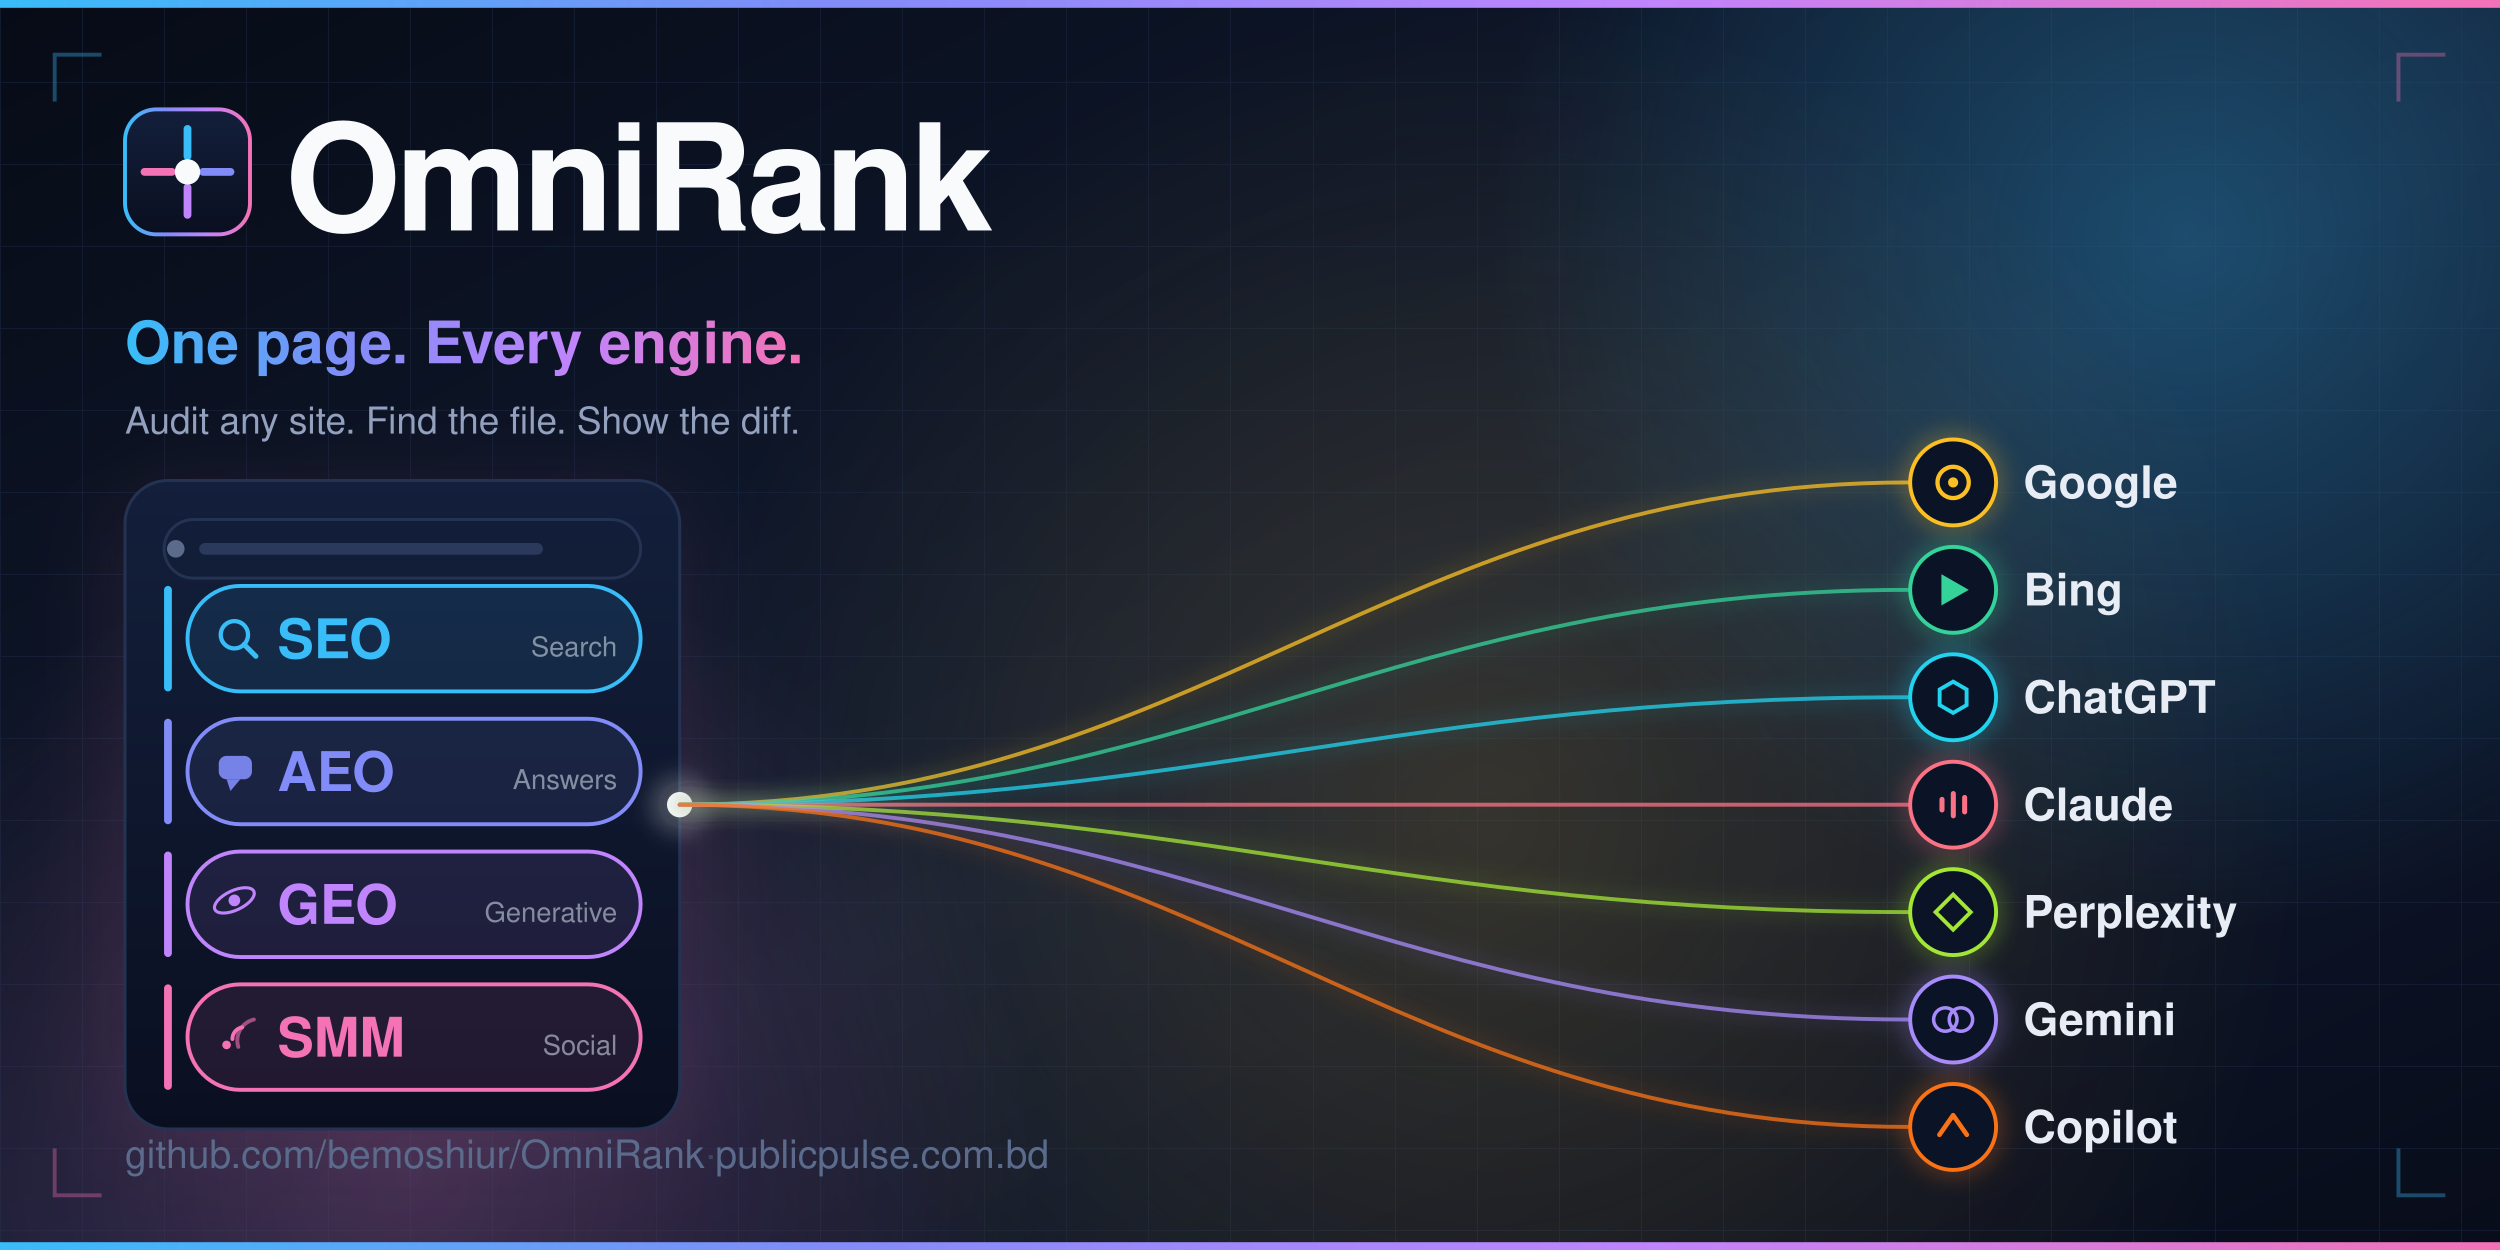
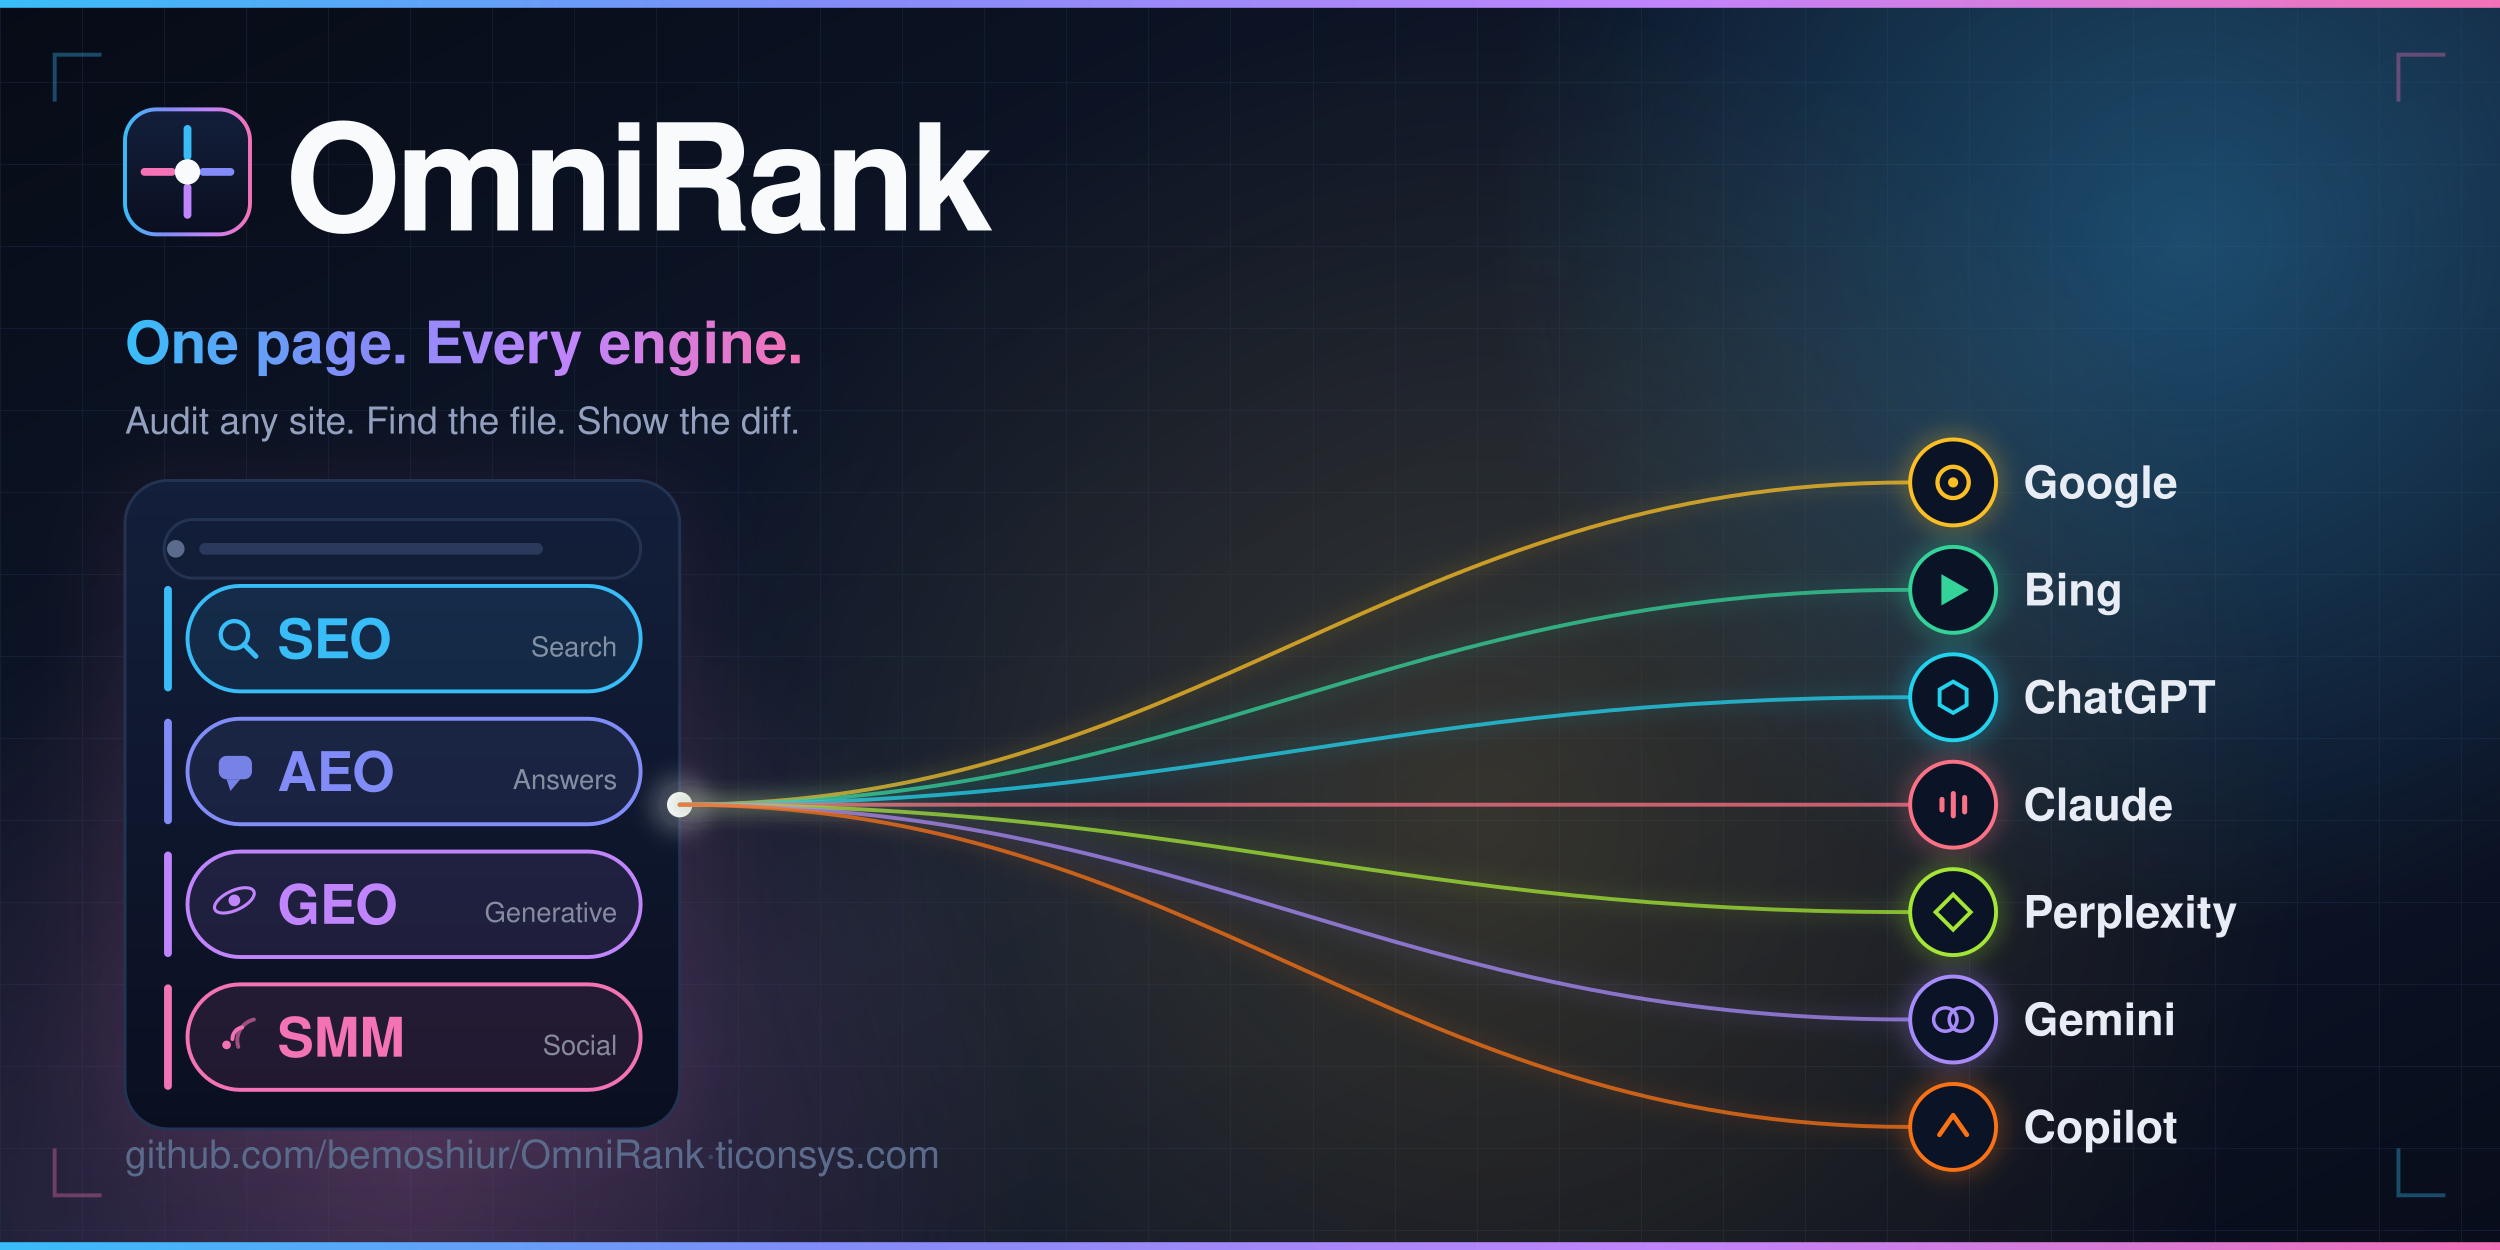
<svg xmlns="http://www.w3.org/2000/svg" width="1280" height="640" viewBox="0 0 1280 640" role="img" aria-label="OmniRank — One page. Every engine.">
  <defs>
    <linearGradient id="bg" x1="0" y1="0" x2="1" y2="1">
      <stop offset="0%" stop-color="#070B16" />
      <stop offset="55%" stop-color="#111C33" />
      <stop offset="100%" stop-color="#080C1A" />
    </linearGradient>
    <linearGradient id="accent" x1="0" y1="0" x2="1" y2="0">
      <stop offset="0%" stop-color="#38BDF8" />
      <stop offset="33%" stop-color="#818CF8" />
      <stop offset="66%" stop-color="#C084FC" />
      <stop offset="100%" stop-color="#F472B6" />
    </linearGradient>
    <linearGradient id="panel" x1="0" y1="0" x2="0" y2="1">
      <stop offset="0%" stop-color="#131F3B" />
      <stop offset="100%" stop-color="#0A0F20" />
    </linearGradient>
    <radialGradient id="glowCyan" cx="0.5" cy="0.5" r="0.5">
      <stop offset="0%" stop-color="#38BDF8" stop-opacity="0.30" />
      <stop offset="100%" stop-color="#38BDF8" stop-opacity="0" />
    </radialGradient>
    <radialGradient id="glowPink" cx="0.5" cy="0.5" r="0.5">
      <stop offset="0%" stop-color="#F472B6" stop-opacity="0.22" />
      <stop offset="100%" stop-color="#F472B6" stop-opacity="0" />
    </radialGradient>
    <radialGradient id="glowAmber" cx="0.5" cy="0.5" r="0.5">
      <stop offset="0%" stop-color="#FBBF24" stop-opacity="0.16" />
      <stop offset="100%" stop-color="#FBBF24" stop-opacity="0" />
    </radialGradient>
    <pattern id="grid" width="42" height="42" patternUnits="userSpaceOnUse">
      <path d="M42 0H0V42" fill="none" stroke="#1B2740" stroke-width="1" />
    </pattern>
    <filter id="blurTight" x="-100%" y="-100%" width="300%" height="300%">
      <feGaussianBlur stdDeviation="5" />
    </filter>
    <filter id="blurCard" x="-60%" y="-60%" width="220%" height="220%">
      <feGaussianBlur stdDeviation="22" />
    </filter>
  </defs>
  <rect width="1280" height="640" fill="url(#bg)" />
  <rect width="1280" height="640" fill="url(#grid)" opacity="0.55" />
  <circle cx="1120" cy="120" r="360" fill="url(#glowCyan)" />
  <circle cx="210" cy="600" r="320" fill="url(#glowPink)" />
  <circle cx="760" cy="420" r="420" fill="url(#glowAmber)" />
  <g transform="translate(64,56)">
    <rect width="64" height="64" rx="16" fill="url(#panel)" stroke="url(#accent)" stroke-width="2" />
    <g stroke-linecap="round">
      <line x1="32" y1="10" x2="32" y2="24" stroke="#38BDF8" stroke-width="4" />
      <line x1="54" y1="32" x2="40" y2="32" stroke="#818CF8" stroke-width="4" />
      <line x1="32" y1="54" x2="32" y2="40" stroke="#C084FC" stroke-width="4" />
      <line x1="10" y1="32" x2="24" y2="32" stroke="#F472B6" stroke-width="4" />
    </g>
    <circle cx="32" cy="32" r="6.5" fill="#F8FAFC" />
  </g>
  <text x="146" y="118" font-family="Helvetica Neue, Helvetica, Arial, sans-serif" font-size="76" font-weight="800" fill="#F8FAFC" letter-spacing="-2.5">OmniRank</text>
  <text x="64" y="186" font-family="Helvetica Neue, Helvetica, Arial, sans-serif" font-size="30" font-weight="600" fill="url(#accent)">One page. Every engine.</text>
  <text x="64" y="222" font-family="Helvetica Neue, Helvetica, Arial, sans-serif" font-size="19" fill="#93A1BE">Audit any site. Find the file. Show the diff.</text>
  <rect x="58" y="252" width="296" height="332" rx="26" fill="#F472B6" opacity="0.10" filter="url(#blurCard)" />
  <rect x="64" y="246" width="284" height="332" rx="22" fill="url(#panel)" stroke="#243352" stroke-width="1.5" />
  <circle cx="90" cy="281" r="4.5" fill="#5B6B8C" />
  <rect x="84" y="266" width="244" height="30" rx="15" fill="none" stroke="#243352" stroke-width="1.5" />
  <rect x="102" y="278" width="176" height="6" rx="3" fill="#2B3A5C" />
  <g transform="translate(0,300)">
    <rect x="84" y="0" width="4" height="54" rx="2" fill="#38BDF8" />
    <rect x="96" y="0" width="232" height="54" rx="27" fill="#38BDF8" fill-opacity="0.10" stroke="#38BDF8" stroke-width="2" />
    <circle cx="120" cy="25" r="7" fill="none" stroke="#38BDF8" stroke-width="2.2" />
    <line x1="125" y1="30" x2="131" y2="36" stroke="#38BDF8" stroke-width="2.6" stroke-linecap="round" />
    <text x="142" y="37" font-family="Helvetica Neue, Helvetica, Arial, sans-serif" font-size="28" font-weight="800" fill="#38BDF8">SEO</text>
    <text x="316" y="36" text-anchor="end" font-family="Helvetica Neue, Helvetica, Arial, sans-serif" font-size="14" font-weight="500" fill="#CBD5E1" opacity="0.6">Search</text>
  </g>
  <g transform="translate(0,368)">
    <rect x="84" y="0" width="4" height="54" rx="2" fill="#818CF8" />
    <rect x="96" y="0" width="232" height="54" rx="27" fill="#818CF8" fill-opacity="0.10" stroke="#818CF8" stroke-width="2" />
    <rect x="112" y="19" width="17" height="12" rx="4" fill="#818CF8" fill-opacity="0.9" />
    <path d="M116 31 L123 31 L118 37 Z" fill="#818CF8" fill-opacity="0.9" />
    <text x="142" y="37" font-family="Helvetica Neue, Helvetica, Arial, sans-serif" font-size="28" font-weight="800" fill="#818CF8">AEO</text>
    <text x="316" y="36" text-anchor="end" font-family="Helvetica Neue, Helvetica, Arial, sans-serif" font-size="14" font-weight="500" fill="#CBD5E1" opacity="0.6">Answers</text>
  </g>
  <g transform="translate(0,436)">
    <rect x="84" y="0" width="4" height="54" rx="2" fill="#C084FC" />
    <rect x="96" y="0" width="232" height="54" rx="27" fill="#C084FC" fill-opacity="0.10" stroke="#C084FC" stroke-width="2" />
    <circle cx="120" cy="25" r="3" fill="#C084FC" />
    <ellipse cx="120" cy="25" rx="11" ry="5" fill="none" stroke="#C084FC" stroke-width="1.6" transform="rotate(-25 120 25)" />
    <text x="142" y="37" font-family="Helvetica Neue, Helvetica, Arial, sans-serif" font-size="28" font-weight="800" fill="#C084FC">GEO</text>
    <text x="316" y="36" text-anchor="end" font-family="Helvetica Neue, Helvetica, Arial, sans-serif" font-size="14" font-weight="500" fill="#CBD5E1" opacity="0.6">Generative</text>
  </g>
  <g transform="translate(0,504)">
    <rect x="84" y="0" width="4" height="54" rx="2" fill="#F472B6" />
    <rect x="96" y="0" width="232" height="54" rx="27" fill="#F472B6" fill-opacity="0.10" stroke="#F472B6" stroke-width="2" />
    <circle cx="116" cy="31" r="2.2" fill="#F472B6" />
    <path d="M119 28 A6 6 0 0 1 124 22" stroke="#F472B6" stroke-width="2" fill="none" stroke-linecap="round" />
    <path d="M122 32 A11 11 0 0 1 130 18" stroke="#F472B6" stroke-width="2" fill="none" stroke-linecap="round" opacity="0.6" />
    <text x="142" y="37" font-family="Helvetica Neue, Helvetica, Arial, sans-serif" font-size="28" font-weight="800" fill="#F472B6">SMM</text>
    <text x="316" y="36" text-anchor="end" font-family="Helvetica Neue, Helvetica, Arial, sans-serif" font-size="14" font-weight="500" fill="#CBD5E1" opacity="0.6">Social</text>
  </g>
  <circle cx="348" cy="412" r="16" fill="#F8FAFC" opacity="0.20" filter="url(#blurTight)" />
  <circle cx="348" cy="412" r="6.5" fill="#F8FAFC" />
  <g fill="none" stroke-linecap="round">
    <path d="M348,412 C613,412 713,247 978,247" stroke="#FBBF24" stroke-width="6" opacity="0.14" filter="url(#blurTight)" />
    <path d="M348,412 C613,412 713,247 978,247" stroke="#FBBF24" stroke-width="2" opacity="0.75" />
    <path d="M348,412 C613,412 713,302 978,302" stroke="#34D399" stroke-width="6" opacity="0.14" filter="url(#blurTight)" />
    <path d="M348,412 C613,412 713,302 978,302" stroke="#34D399" stroke-width="2" opacity="0.75" />
    <path d="M348,412 C613,412 713,357 978,357" stroke="#22D3EE" stroke-width="6" opacity="0.14" filter="url(#blurTight)" />
    <path d="M348,412 C613,412 713,357 978,357" stroke="#22D3EE" stroke-width="2" opacity="0.75" />
    <path d="M348,412 C613,412 713,412 978,412" stroke="#FB7185" stroke-width="6" opacity="0.14" filter="url(#blurTight)" />
    <path d="M348,412 C613,412 713,412 978,412" stroke="#FB7185" stroke-width="2" opacity="0.75" />
    <path d="M348,412 C613,412 713,467 978,467" stroke="#A3E635" stroke-width="6" opacity="0.14" filter="url(#blurTight)" />
    <path d="M348,412 C613,412 713,467 978,467" stroke="#A3E635" stroke-width="2" opacity="0.75" />
    <path d="M348,412 C613,412 713,522 978,522" stroke="#A78BFA" stroke-width="6" opacity="0.14" filter="url(#blurTight)" />
    <path d="M348,412 C613,412 713,522 978,522" stroke="#A78BFA" stroke-width="2" opacity="0.75" />
    <path d="M348,412 C613,412 713,577 978,577" stroke="#F97316" stroke-width="6" opacity="0.14" filter="url(#blurTight)" />
    <path d="M348,412 C613,412 713,577 978,577" stroke="#F97316" stroke-width="2" opacity="0.75" />
  </g>
  <g>
    <circle cx="1000" cy="247" r="27" fill="#FBBF24" opacity="0.22" filter="url(#blurTight)" />
    <circle cx="1000" cy="247" r="22" fill="#0B1326" stroke="#FBBF24" stroke-width="2" />
    <circle cx="1000" cy="247" r="8" fill="none" stroke="#FBBF24" stroke-width="2.2" />
    <circle cx="1000" cy="247" r="2.6" fill="#FBBF24" />
    <text x="1036" y="255" font-family="Helvetica Neue, Helvetica, Arial, sans-serif" font-size="23" font-weight="600" fill="#E7ECF5">Google</text>
  </g>
  <g>
    <circle cx="1000" cy="302" r="27" fill="#34D399" opacity="0.22" filter="url(#blurTight)" />
    <circle cx="1000" cy="302" r="22" fill="#0B1326" stroke="#34D399" stroke-width="2" />
    <path d="M994,294 L1008,302 L994,310 Z" fill="#34D399" />
    <text x="1036" y="310" font-family="Helvetica Neue, Helvetica, Arial, sans-serif" font-size="23" font-weight="600" fill="#E7ECF5">Bing</text>
  </g>
  <g>
    <circle cx="1000" cy="357" r="27" fill="#22D3EE" opacity="0.22" filter="url(#blurTight)" />
    <circle cx="1000" cy="357" r="22" fill="#0B1326" stroke="#22D3EE" stroke-width="2" />
    <path d="M1000,349 L1006.9,353 L1006.9,361 L1000,365 L993.1,361 L993.1,353 Z" fill="none" stroke="#22D3EE" stroke-width="2" />
    <text x="1036" y="365" font-family="Helvetica Neue, Helvetica, Arial, sans-serif" font-size="23" font-weight="600" fill="#E7ECF5">ChatGPT</text>
  </g>
  <g>
    <circle cx="1000" cy="412" r="27" fill="#FB7185" opacity="0.22" filter="url(#blurTight)" />
    <circle cx="1000" cy="412" r="22" fill="#0B1326" stroke="#FB7185" stroke-width="2" />
    <rect x="993" y="408" width="2.6" height="8" rx="1.3" fill="#FB7185" />
    <rect x="998.8" y="405" width="2.6" height="14" rx="1.3" fill="#FB7185" />
    <rect x="1004.6" y="407" width="2.6" height="10" rx="1.3" fill="#FB7185" />
    <text x="1036" y="420" font-family="Helvetica Neue, Helvetica, Arial, sans-serif" font-size="23" font-weight="600" fill="#E7ECF5">Claude</text>
  </g>
  <g>
    <circle cx="1000" cy="467" r="27" fill="#A3E635" opacity="0.22" filter="url(#blurTight)" />
    <circle cx="1000" cy="467" r="22" fill="#0B1326" stroke="#A3E635" stroke-width="2" />
    <path d="M1000,458 L1009,467 L1000,476 L991,467 Z" fill="none" stroke="#A3E635" stroke-width="2" />
    <text x="1036" y="475" font-family="Helvetica Neue, Helvetica, Arial, sans-serif" font-size="23" font-weight="600" fill="#E7ECF5">Perplexity</text>
  </g>
  <g>
    <circle cx="1000" cy="522" r="27" fill="#A78BFA" opacity="0.22" filter="url(#blurTight)" />
    <circle cx="1000" cy="522" r="22" fill="#0B1326" stroke="#A78BFA" stroke-width="2" />
    <circle cx="996" cy="522" r="6" fill="none" stroke="#A78BFA" stroke-width="1.8" />
    <circle cx="1004" cy="522" r="6" fill="none" stroke="#A78BFA" stroke-width="1.8" />
    <text x="1036" y="530" font-family="Helvetica Neue, Helvetica, Arial, sans-serif" font-size="23" font-weight="600" fill="#E7ECF5">Gemini</text>
  </g>
  <g>
    <circle cx="1000" cy="577" r="27" fill="#F97316" opacity="0.22" filter="url(#blurTight)" />
    <circle cx="1000" cy="577" r="22" fill="#0B1326" stroke="#F97316" stroke-width="2" />
    <path d="M993,581 L1000,571 L1007,581" fill="none" stroke="#F97316" stroke-width="2.4" stroke-linecap="round" stroke-linejoin="round" />
    <text x="1036" y="585" font-family="Helvetica Neue, Helvetica, Arial, sans-serif" font-size="23" font-weight="600" fill="#E7ECF5">Copilot</text>
  </g>
-   <text x="64" y="598" font-family="Helvetica Neue, Helvetica, Arial, sans-serif" font-size="20" fill="#5B6B8C">github.com/bemoshiur/OmniRank<tspan fill="#3A4664">   ·   </tspan>publicpulse.com.bd</text>
+   <text x="64" y="598" font-family="Helvetica Neue, Helvetica, Arial, sans-serif" font-size="20" fill="#5B6B8C">github.com/bemoshiur/OmniRank<tspan fill="#3A4664">   ·   </tspan>ticonsys.com</text>
  <g stroke="#38BDF8" stroke-width="2" opacity="0.35" fill="none">
    <path d="M28,52 V28 H52" />
    <path d="M1228,588 V612 H1252" />
  </g>
  <g stroke="#F472B6" stroke-width="2" opacity="0.35" fill="none">
    <path d="M1252,28 H1228 V52" />
    <path d="M52,612 H28 V588" />
  </g>
  <rect x="0" y="0" width="1280" height="4" fill="url(#accent)" />
  <rect x="0" y="636" width="1280" height="4" fill="url(#accent)" />
</svg>
